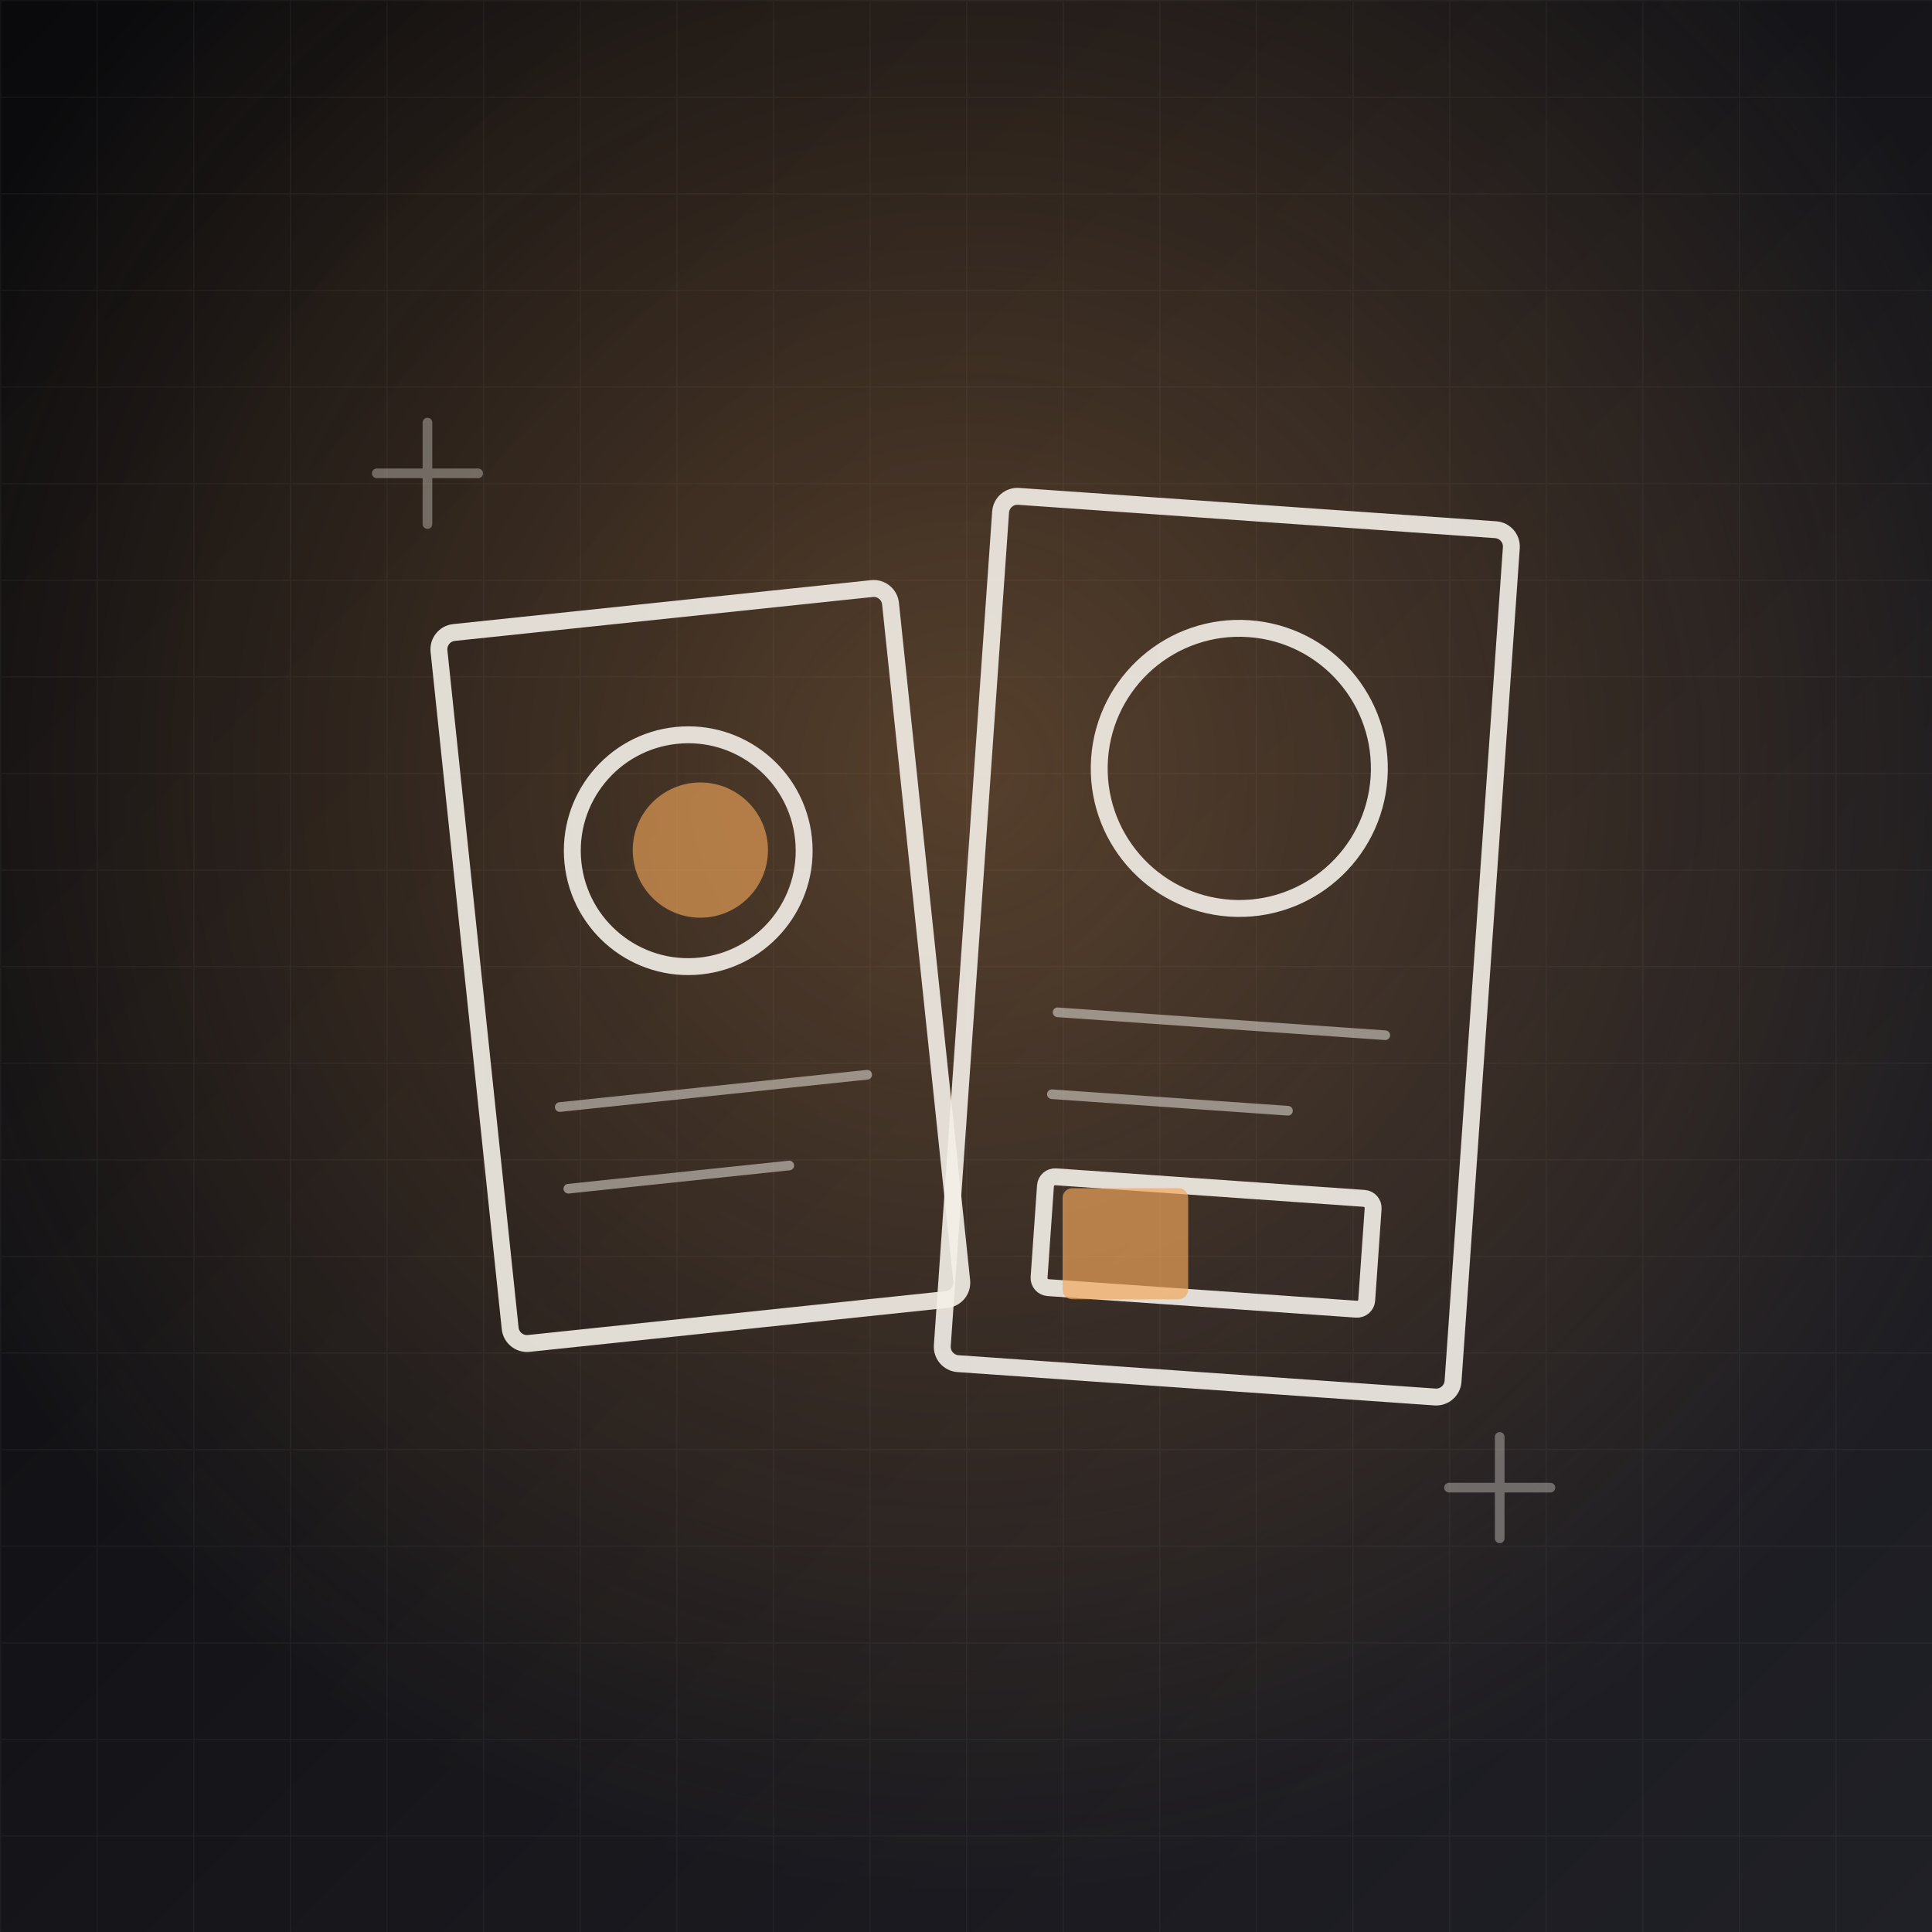
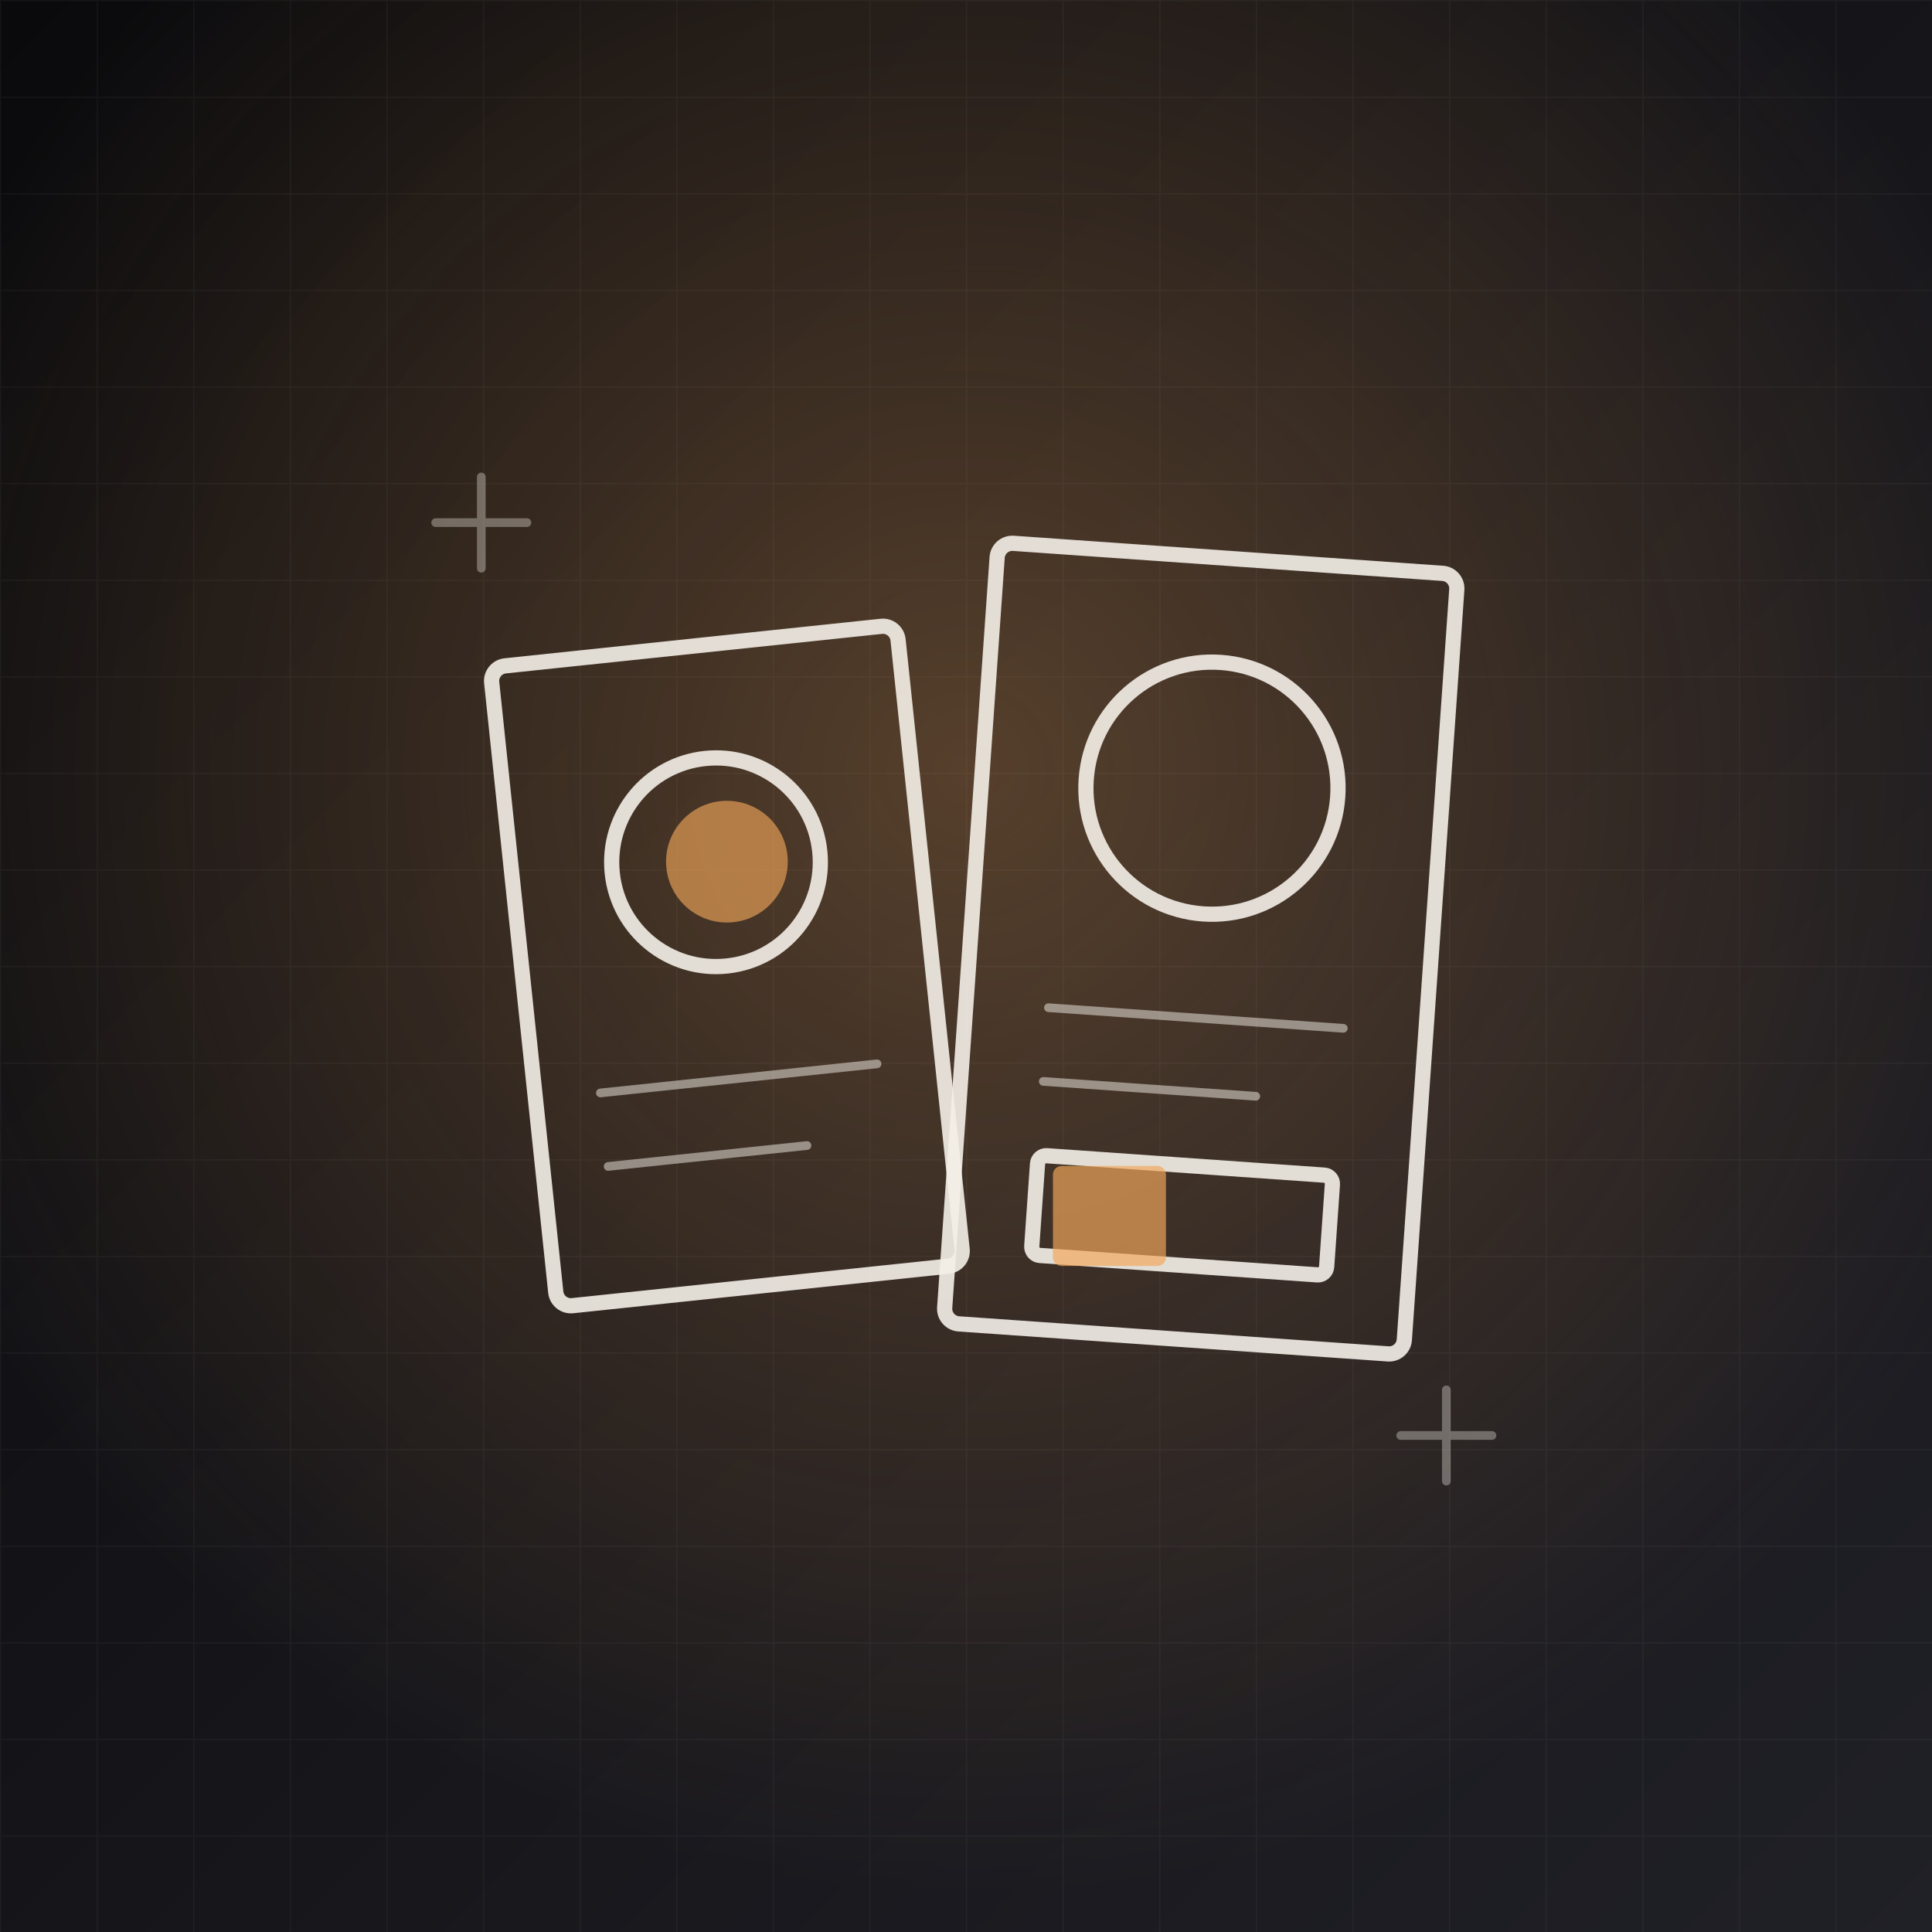
<svg xmlns="http://www.w3.org/2000/svg" viewBox="0 0 800 800" width="800" height="800" role="img" aria-label="Impresión editorial">
  <defs>
    <linearGradient id="bg" x1="0" y1="0" x2="1" y2="1">
      <stop offset="0" stop-color="#0a0a0c" />
      <stop offset="1" stop-color="#202027" />
    </linearGradient>
    <radialGradient id="glow" cx="0.5" cy="0.4" r="0.58">
      <stop offset="0" stop-color="#f2a65a" stop-opacity="0.30" />
      <stop offset="1" stop-color="#f2a65a" stop-opacity="0" />
    </radialGradient>
    <pattern id="grid" width="40" height="40" patternUnits="userSpaceOnUse">
      <path d="M40 0H0V40" fill="none" stroke="#ffffff" stroke-opacity="0.04" stroke-width="1" />
    </pattern>
  </defs>
  <rect width="800" height="800" fill="url(#bg)" />
  <rect width="800" height="800" fill="url(#grid)" />
  <rect width="800" height="800" fill="url(#glow)" />
-   <g fill="none" stroke="#f4f0e8" stroke-opacity="0.9" stroke-width="7" stroke-linecap="round" stroke-linejoin="round">
-     <g transform="rotate(-6 290 400)">
-       <rect x="196" y="252" width="188" height="296" rx="7" />
-       <circle cx="290" cy="352" r="48" />
-       <path d="M226 452h128M226 486h92" stroke-width="4" stroke-opacity="0.5" />
+   <g class="art-frame" transform="translate(400 400) scale(0.9) translate(-400 -400)">
+     <g fill="none" stroke="#f4f0e8" stroke-opacity="0.9" stroke-width="7" stroke-linecap="round" stroke-linejoin="round">
+       <g transform="rotate(-6 290 400)">
+         <rect x="196" y="252" width="188" height="296" rx="7" />
+         <circle cx="290" cy="352" r="48" />
+         <path d="M226 452h128M226 486h92" stroke-width="4" stroke-opacity="0.5" />
+       </g>
+       <g transform="rotate(4 508 392)">
+         <rect x="402" y="212" width="212" height="360" rx="7" />
+         <circle cx="508" cy="318" r="58" />
+         <path d="M440 424h136M440 458h98" stroke-width="4" stroke-opacity="0.5" />
+         <rect x="440" y="492" width="136" height="46" rx="4" />
+       </g>
+       <path d="M156 196h42M177 175v42M600 616h42M621 595v42" stroke-width="4" stroke-opacity="0.35" />
    </g>
-     <g transform="rotate(4 508 392)">
-       <rect x="402" y="212" width="212" height="360" rx="7" />
-       <circle cx="508" cy="318" r="58" />
-       <path d="M440 424h136M440 458h98" stroke-width="4" stroke-opacity="0.5" />
-       <rect x="440" y="492" width="136" height="46" rx="4" />
+     <g fill="#f2a65a" fill-opacity="0.9">
+       <circle cx="290" cy="352" r="28" opacity="0.7" />
+       <rect x="440" y="492" width="52" height="46" rx="4" opacity="0.75" />
    </g>
-     <path d="M156 196h42M177 175v42M600 616h42M621 595v42" stroke-width="4" stroke-opacity="0.35" />
-   </g>
-   <g fill="#f2a65a" fill-opacity="0.9">
-     <circle cx="290" cy="352" r="28" opacity="0.7" />
-     <rect x="440" y="492" width="52" height="46" rx="4" opacity="0.75" />
  </g>
</svg>
